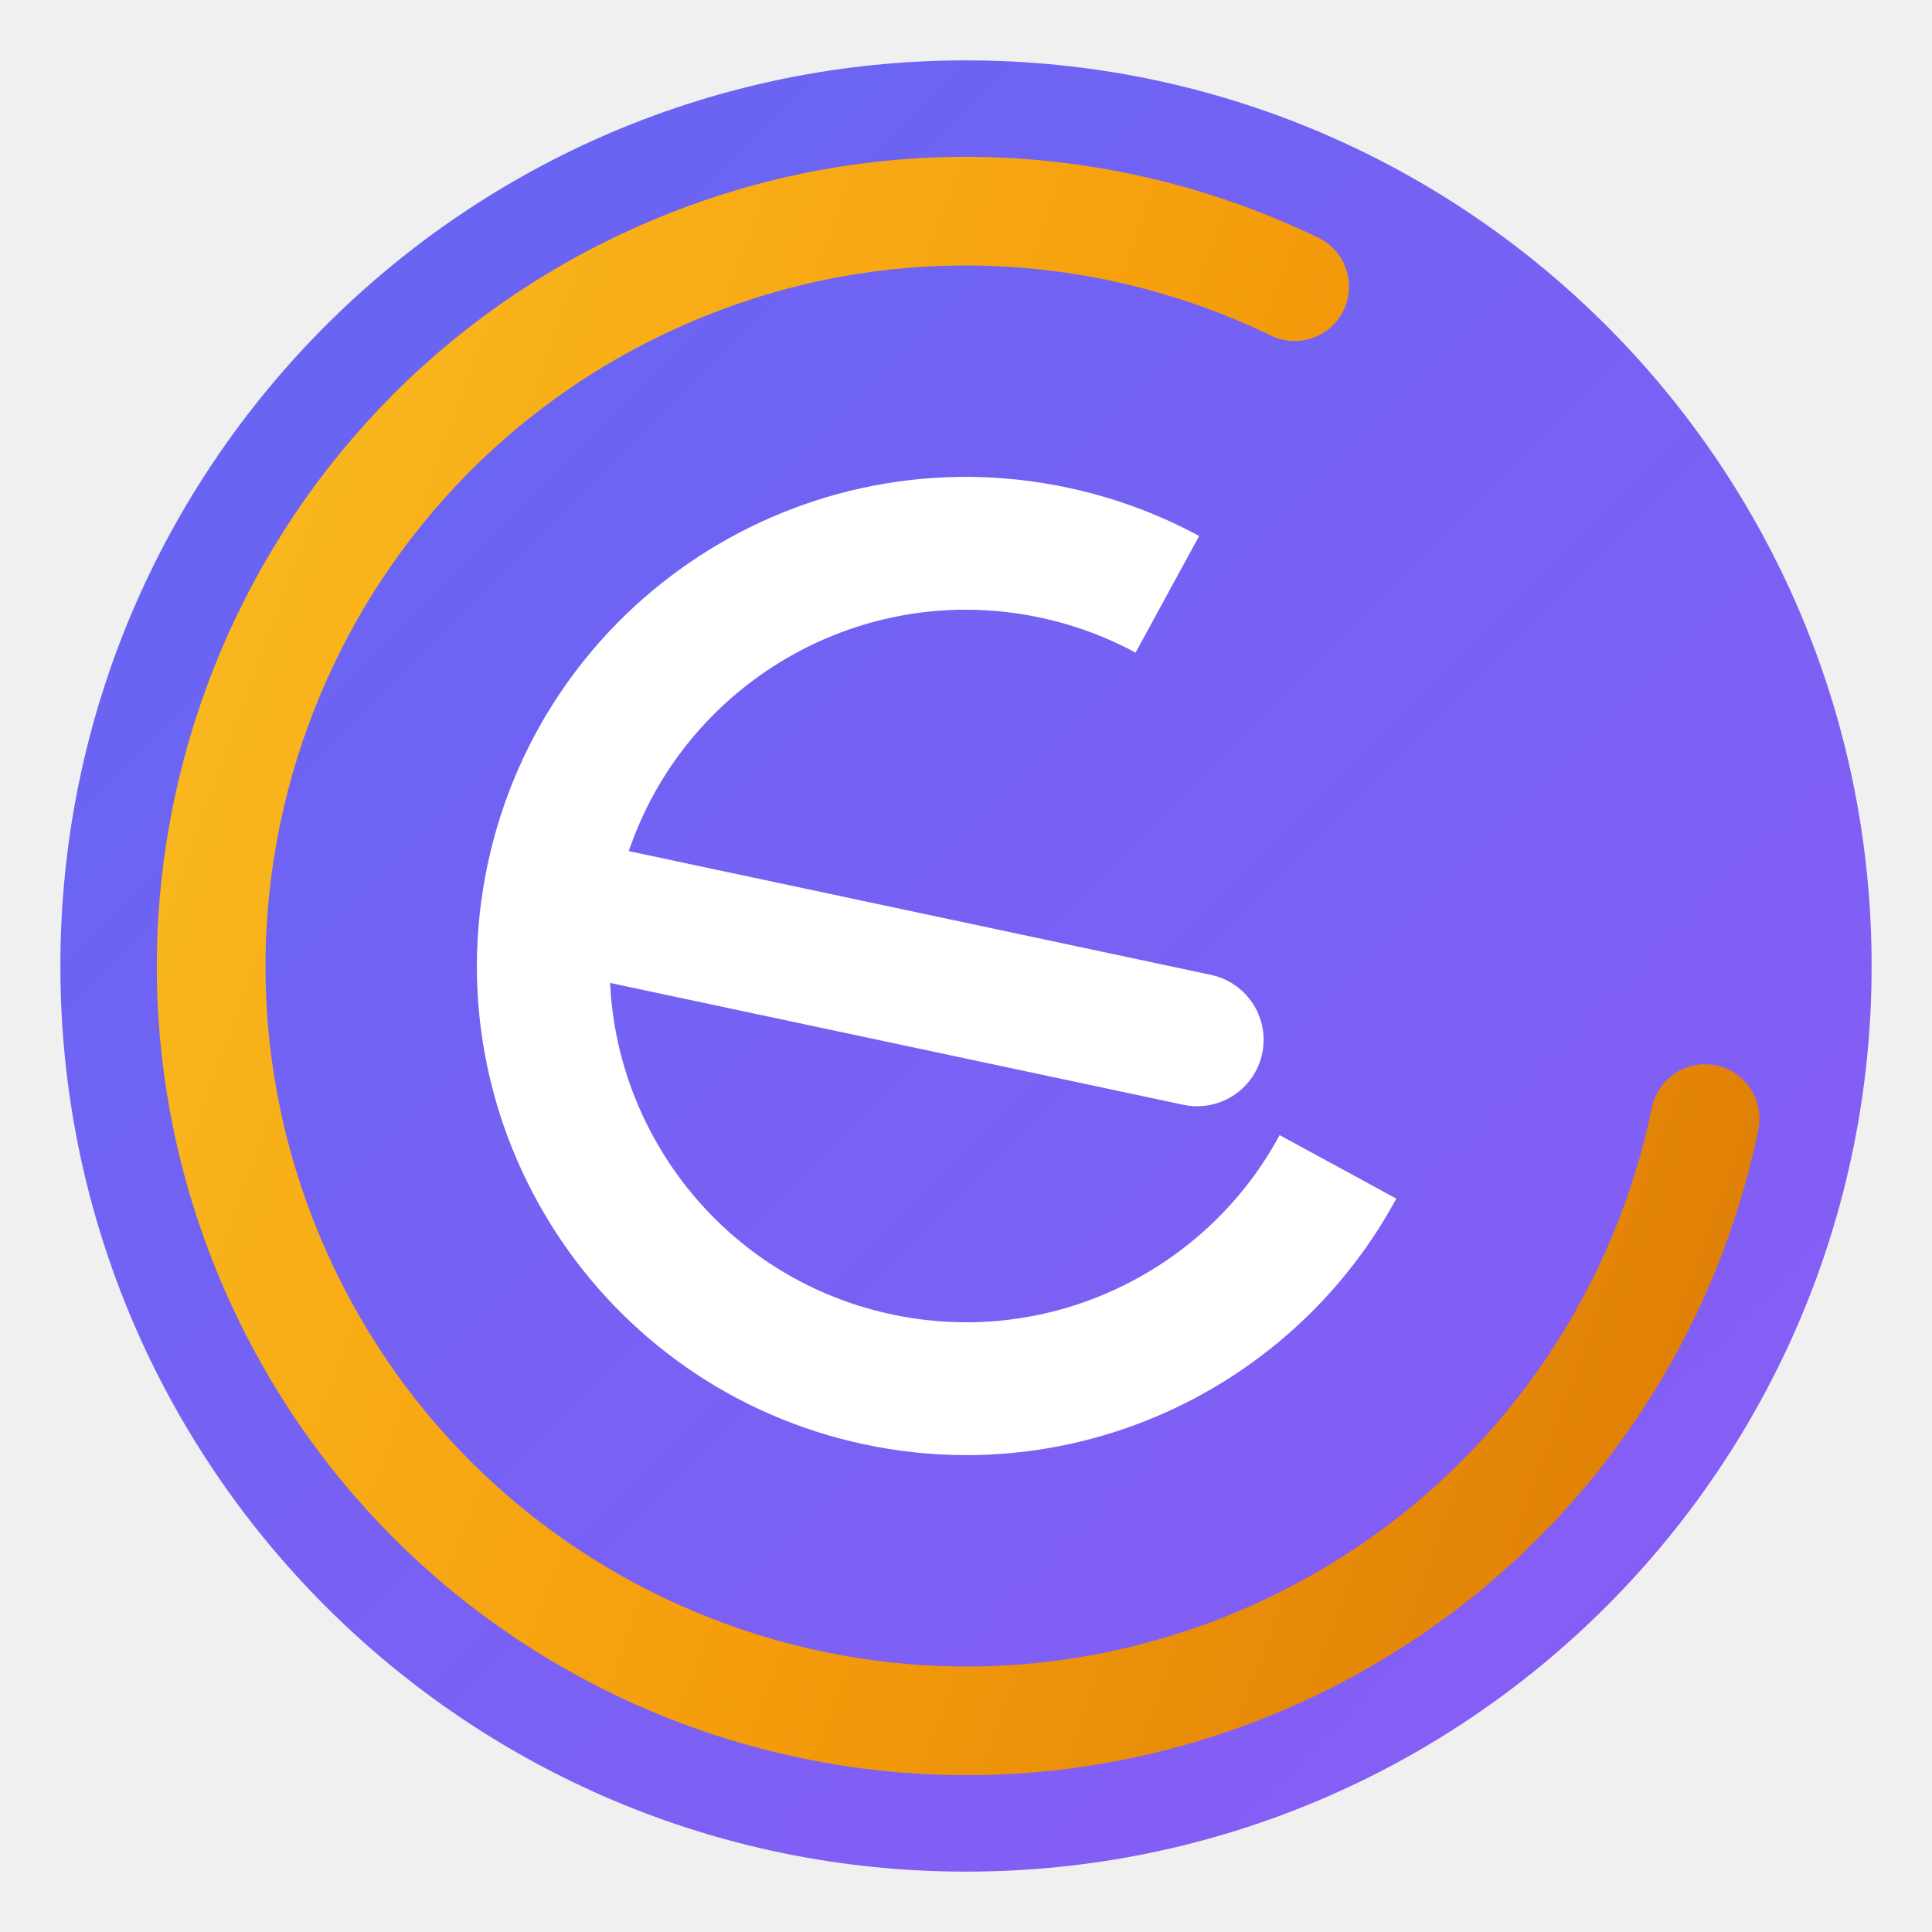
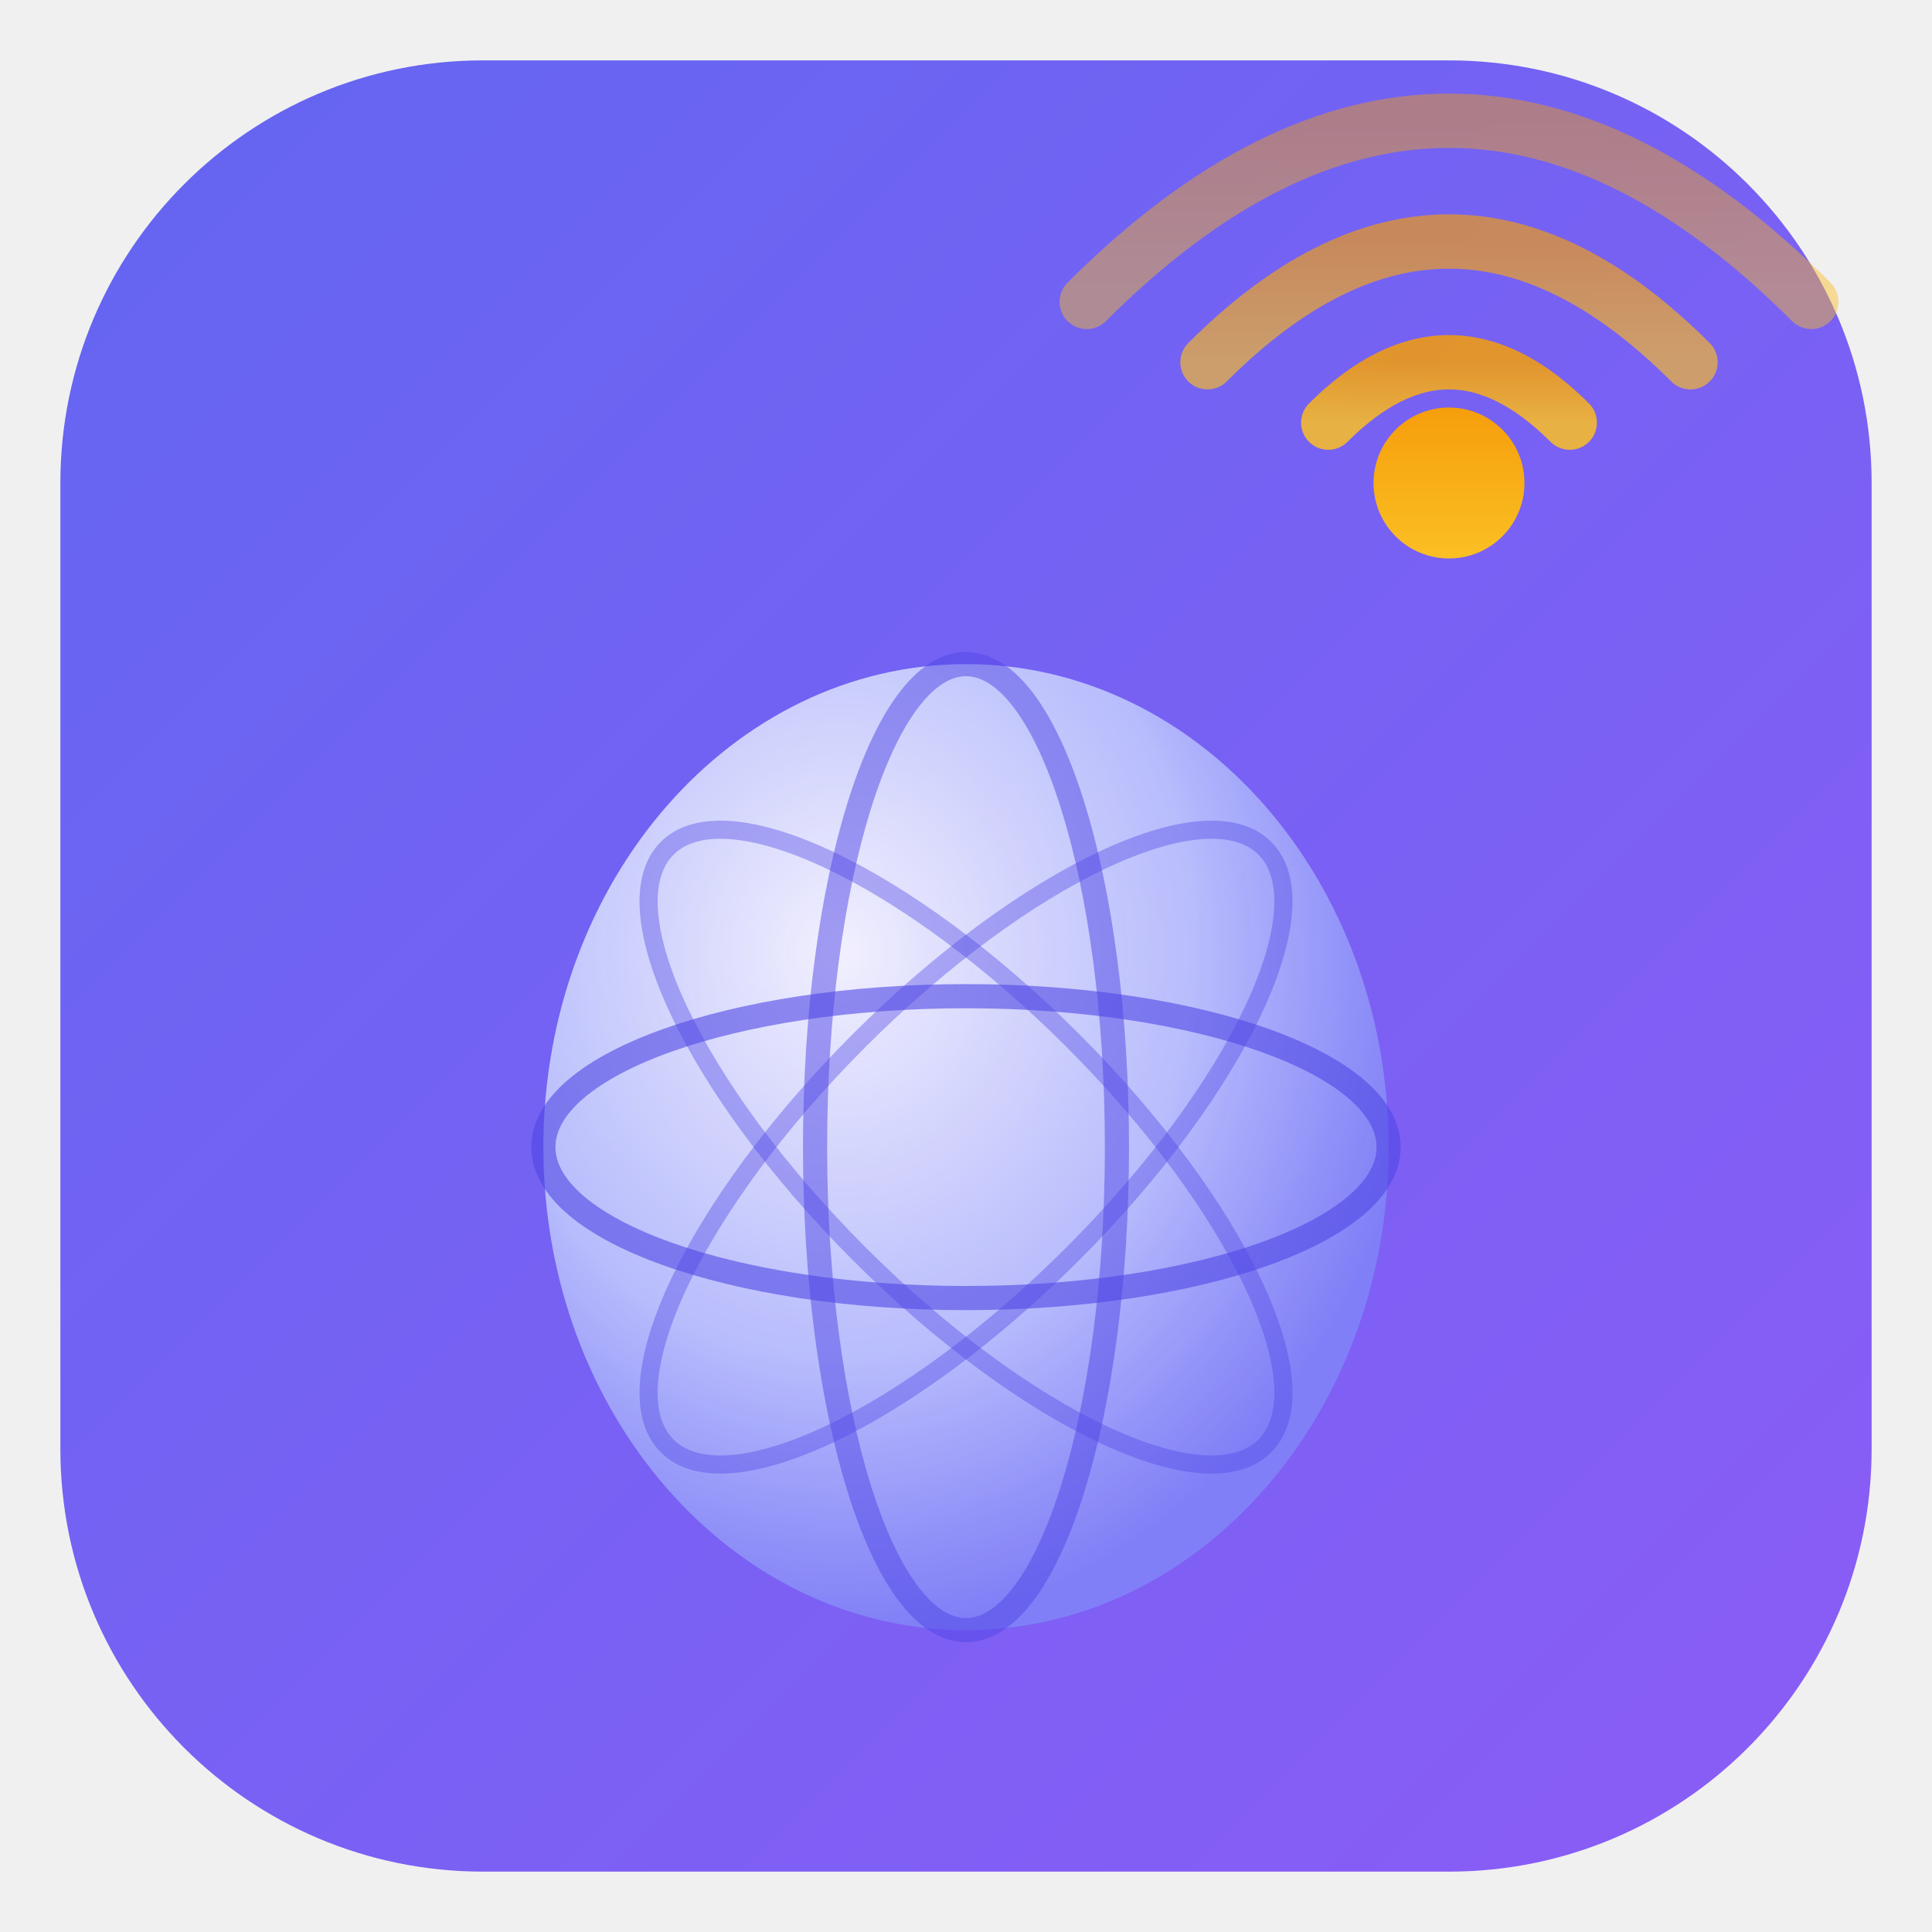
- <svg xmlns="http://www.w3.org/2000/svg" viewBox="0 0 32 32" width="32" height="32">
+ <svg xmlns="http://www.w3.org/2000/svg" viewBox="0 0 64 64" width="64" height="64">
  <defs>
    <linearGradient id="bg" x1="0%" y1="0%" x2="100%" y2="100%">
      <stop offset="0%" style="stop-color:#6366f1" />
      <stop offset="100%" style="stop-color:#8b5cf6" />
    </linearGradient>
-     <linearGradient id="ring" x1="0%" y1="0%" x2="100%" y2="100%">
+     <radialGradient id="globe" cx="35%" cy="30%" r="70%">
+       <stop offset="0%" style="stop-color:#ffffff" stop-opacity="0.95" />
+       <stop offset="60%" style="stop-color:#c7d2fe" stop-opacity="0.85" />
+       <stop offset="100%" style="stop-color:#818cf8" stop-opacity="0.75" />
+     </radialGradient>
+     <linearGradient id="wave" x1="0%" y1="100%" x2="0%" y2="0%">
      <stop offset="0%" style="stop-color:#fbbf24" />
-       <stop offset="50%" style="stop-color:#f59e0b" />
-       <stop offset="100%" style="stop-color:#d97706" />
+       <stop offset="100%" style="stop-color:#f59e0b" />
    </linearGradient>
  </defs>
-   <circle cx="16" cy="16" r="15" fill="url(#bg)" />
-   <g transform="rotate(-25 16 16)">
-     <ellipse cx="16" cy="16" rx="12.5" ry="12.5" fill="none" stroke="url(#ring)" stroke-width="1.8" stroke-linecap="round" stroke-dasharray="62 16" stroke-dashoffset="-8" />
-   </g>
-   <g transform="rotate(12 16 16) translate(16 16)">
-     <circle cx="0" cy="0" r="7" fill="none" stroke="#fff" stroke-width="2.2" stroke-dasharray="33 11" stroke-dashoffset="-2" />
-     <line x1="-6" y1="0.4" x2="4" y2="0.4" stroke="#fff" stroke-width="2.2" stroke-linecap="round" />
-   </g>
+   <rect x="2" y="2" width="60" height="60" rx="14" fill="url(#bg)" />
+   <ellipse cx="32" cy="38" rx="14" ry="16" fill="url(#globe)" opacity="0.95" />
+   <ellipse cx="32" cy="38" rx="14" ry="5" fill="none" stroke="#4f46e5" stroke-width="0.8" opacity="0.6" />
+   <ellipse cx="32" cy="38" rx="5" ry="16" fill="none" stroke="#4f46e5" stroke-width="0.8" opacity="0.5" />
+   <ellipse cx="32" cy="38" rx="14" ry="5" fill="none" stroke="#4f46e5" stroke-width="0.6" opacity="0.4" transform="rotate(-45 32 38)" />
+   <ellipse cx="32" cy="38" rx="14" ry="5" fill="none" stroke="#4f46e5" stroke-width="0.6" opacity="0.4" transform="rotate(45 32 38)" />
+   <circle cx="48" cy="16" r="2.5" fill="url(#wave)" />
+   <path d="M 44 14 Q 48 10 52 14" fill="none" stroke="url(#wave)" stroke-width="1.8" stroke-linecap="round" opacity="0.85" />
+   <path d="M 40 12 Q 48 4 56 12" fill="none" stroke="url(#wave)" stroke-width="1.8" stroke-linecap="round" opacity="0.65" />
+   <path d="M 36 10 Q 48 -2 60 10" fill="none" stroke="url(#wave)" stroke-width="1.8" stroke-linecap="round" opacity="0.45" />
</svg>
